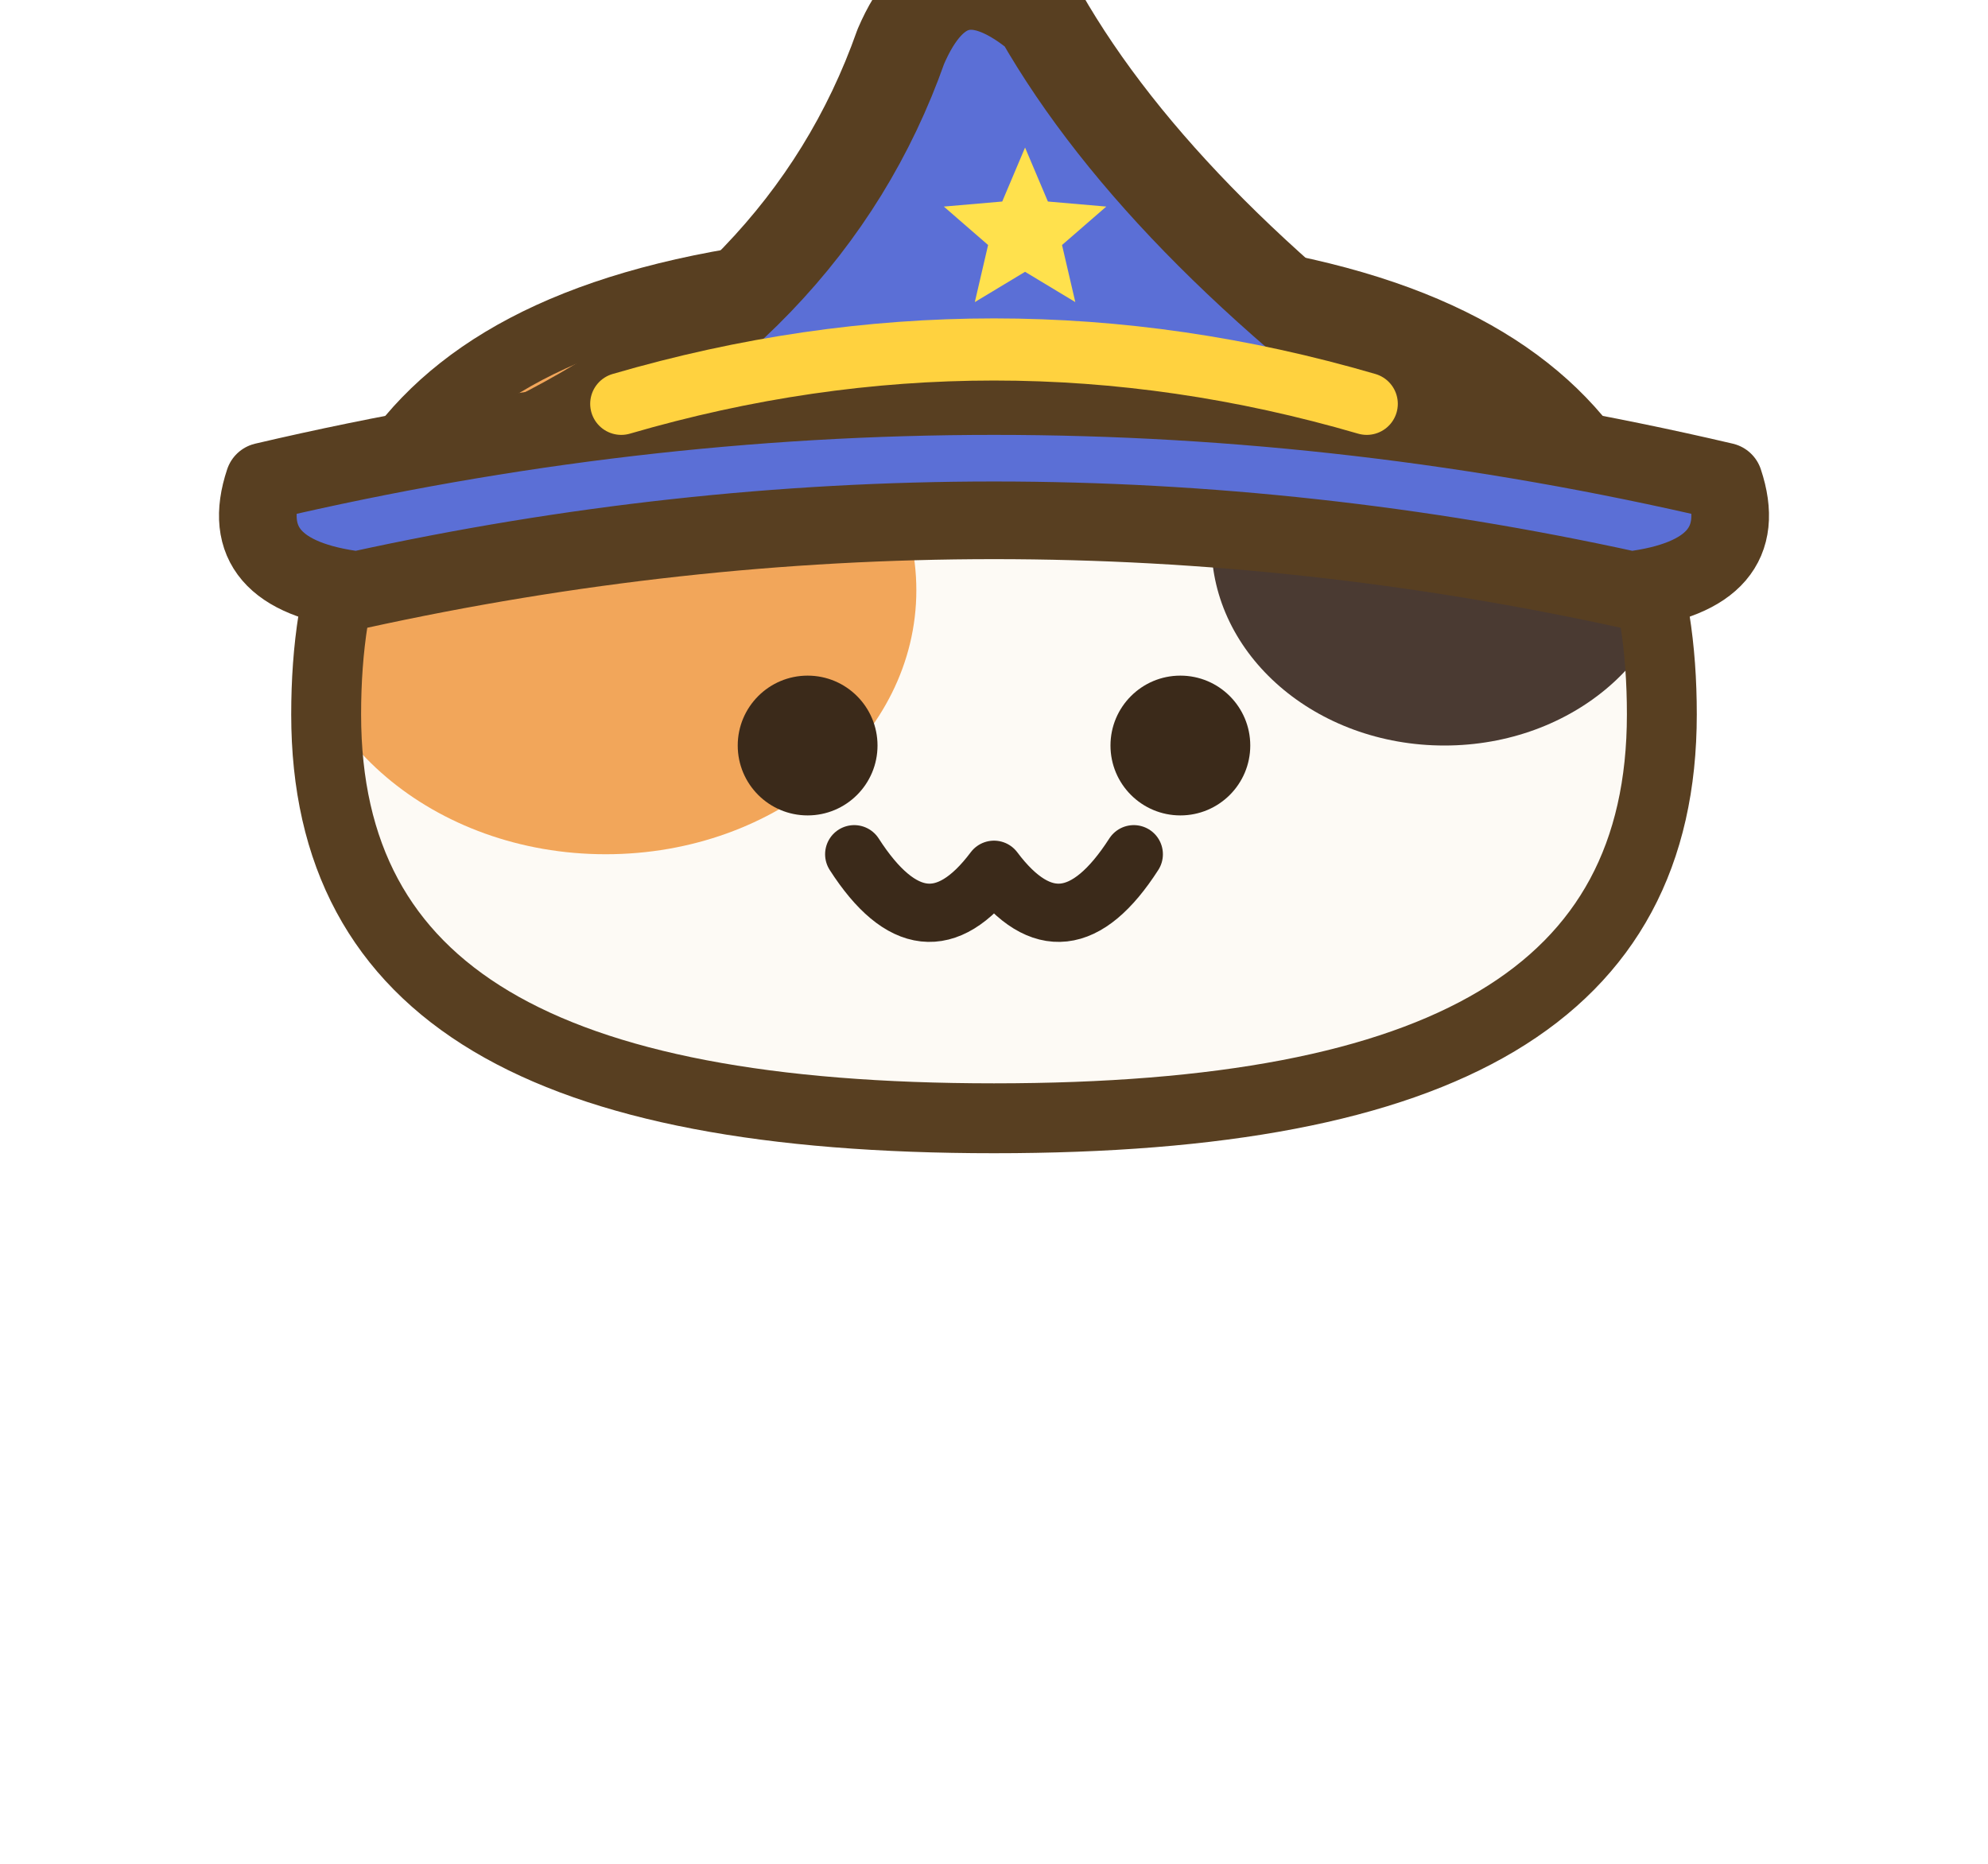
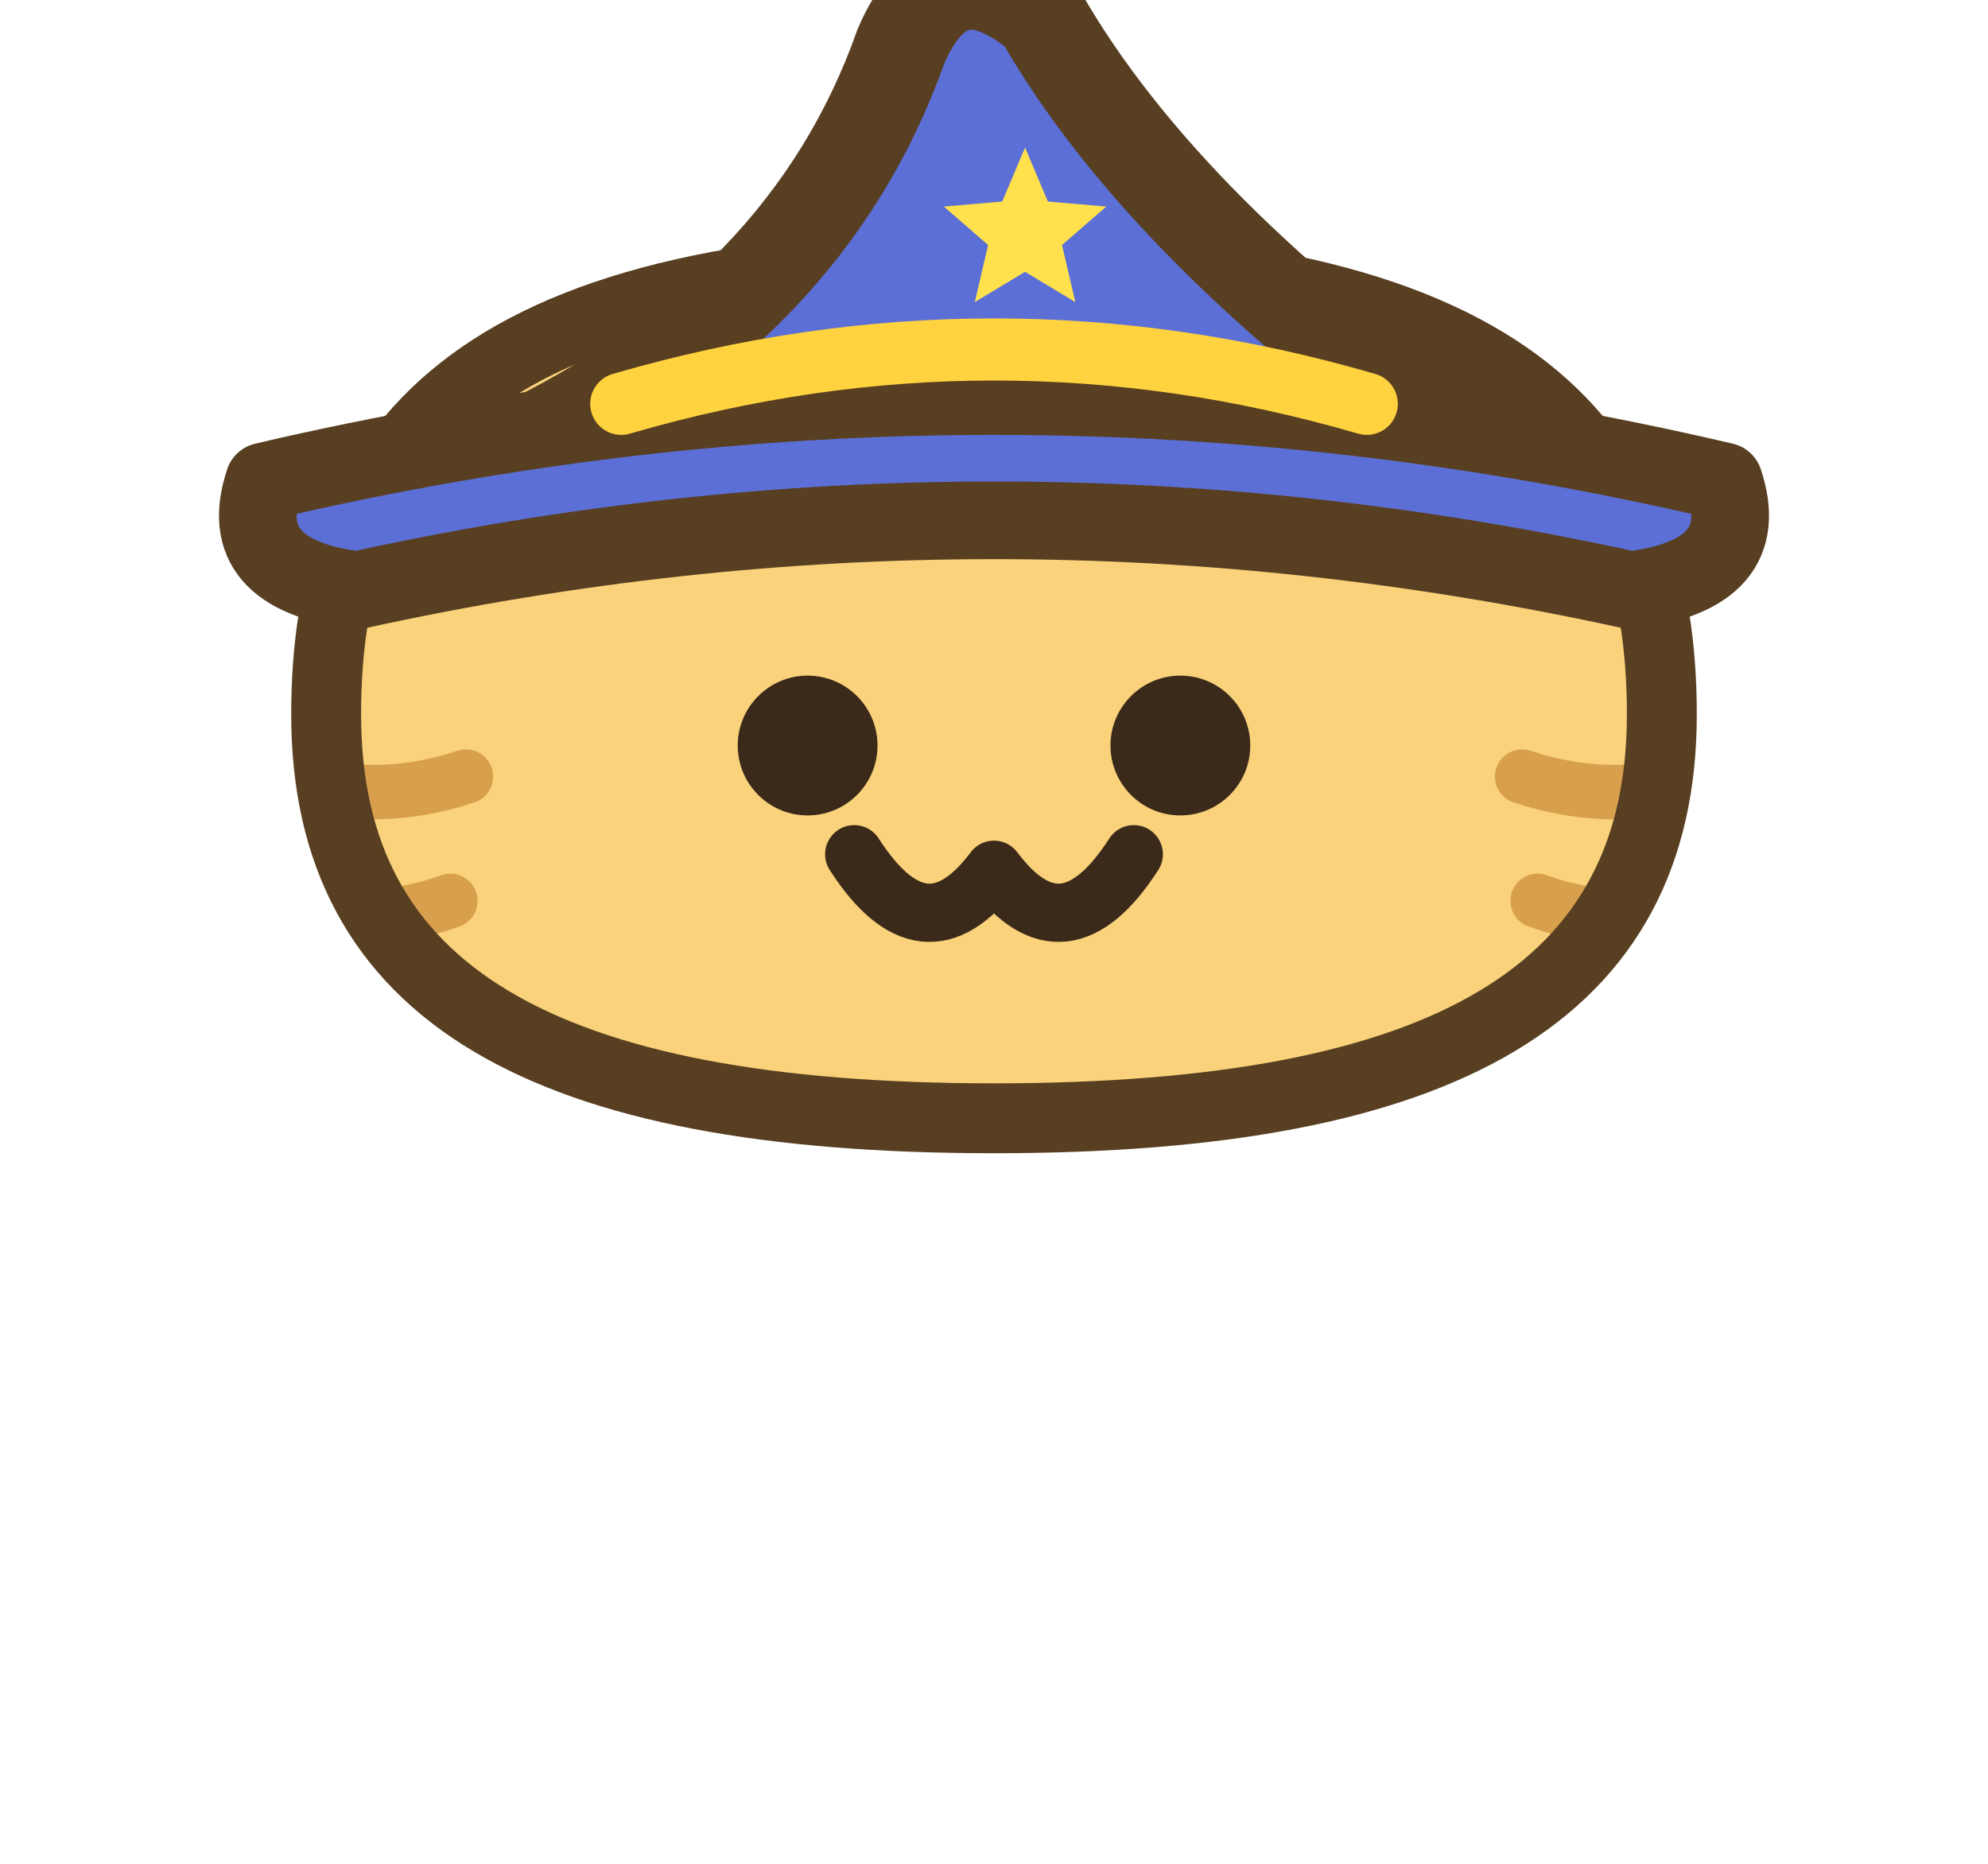
<svg xmlns="http://www.w3.org/2000/svg" width="256" height="240" viewBox="0 0 256 240">
  <defs>
    <clipPath id="body">
      <path d="M80 118 L176 118 Q204 118 206 150 L207 182 Q208 206 180 206 L76 206 Q48 206 49 182 L50 150 Q52 118 80 118 Z" />
    </clipPath>
    <clipPath id="head">
      <path d="M128 34 C196 34 214 58 214 92 C214 128 186 144 128 144 C70 144 42 128 42 92 C42 58 60 34 128 34 Z" />
    </clipPath>
  </defs>
-   <path d="M128 34 C196 34 214 58 214 92 C214 128 186 144 128 144 C70 144 42 128 42 92 C42 58 60 34 128 34 Z" fill="#fdfaf5" />
+   <path d="M128 34 C196 34 214 58 214 92 C214 128 186 144 128 144 C70 144 42 128 42 92 C42 58 60 34 128 34 Z" fill="#f9d27b" />
  <g clip-path="url(#head)">
-     <path d="M38 76 A40 34 0 1 0 118 76 A40 34 0 1 0 38 76 Z" fill="#f2a65a" />
-     <path d="M156 70 A30 26 0 1 0 216 70 A30 26 0 1 0 156 70 Z" fill="#4a3a32" />
+     <path d="M36 100 Q48.0 104 60 100" fill="none" stroke="#d89f4c" stroke-width="7" stroke-linecap="round" />
+     <path d="M36 116 Q47.0 120 58 116" fill="none" stroke="#d89f4c" stroke-width="7" stroke-linecap="round" />
+     <path d="M196 100 Q208.0 104 220 100" fill="none" stroke="#d89f4c" stroke-width="7" stroke-linecap="round" />
+     <path d="M198 116 Q209.0 120 220 116" fill="none" stroke="#d89f4c" stroke-width="7" stroke-linecap="round" />
  </g>
  <path d="M128 34 C196 34 214 58 214 92 C214 128 186 144 128 144 C70 144 42 128 42 92 C42 58 60 34 128 34 Z" fill="none" stroke="#583f21" stroke-width="9" stroke-linejoin="round" stroke-linecap="round" />
  <circle cx="104" cy="96" r="9" fill="#3b2a1a" />
  <circle cx="152" cy="96" r="9" fill="#3b2a1a" />
  <path d="M110 110 Q119 124 128 112 Q137 124 146 110" fill="none" stroke="#3b2a1a" stroke-width="7.5" stroke-linecap="round" stroke-linejoin="round" />
  <path d="M66 58 Q104 40 116 6 Q122 -8 134 2 Q150 30 190 58 Z" fill="#5b6fd6" stroke="#583f21" stroke-width="12" stroke-linejoin="round" stroke-linecap="round" />
  <path d="M34 62 Q128 40 222 62 Q226 74 210 76 Q128 58 46 76 Q30 74 34 62 Z" fill="#5b6fd6" stroke="#583f21" stroke-width="10" stroke-linejoin="round" stroke-linecap="round" />
  <path d="M80 52 Q128 38 176 52" fill="none" stroke="#ffd23f" stroke-width="8" stroke-linecap="round" />
  <path d="M132 19 L134.94 25.95 L142.46 26.6 L136.76 31.55 L138.47 38.9 L132 35 L125.53 38.9 L127.24 31.55 L121.54 26.6 L129.06 25.95 Z" fill="#ffe14d" />
</svg>
